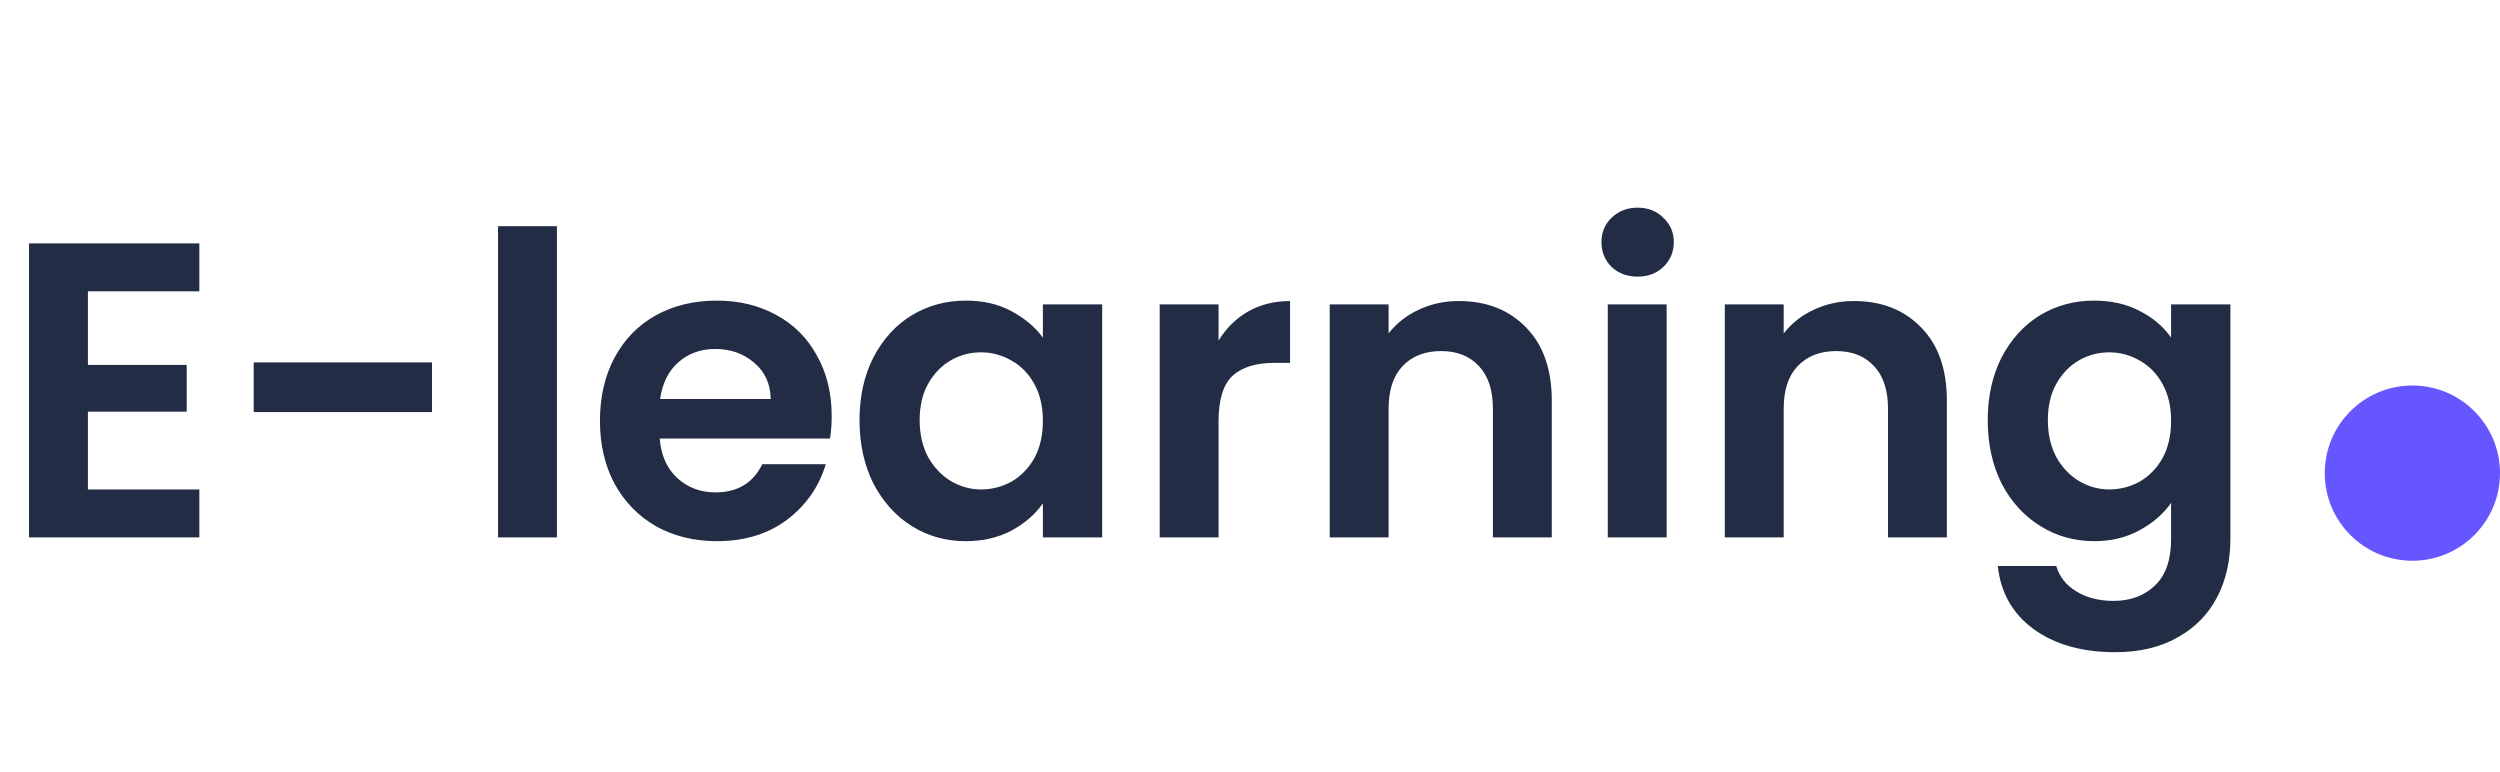
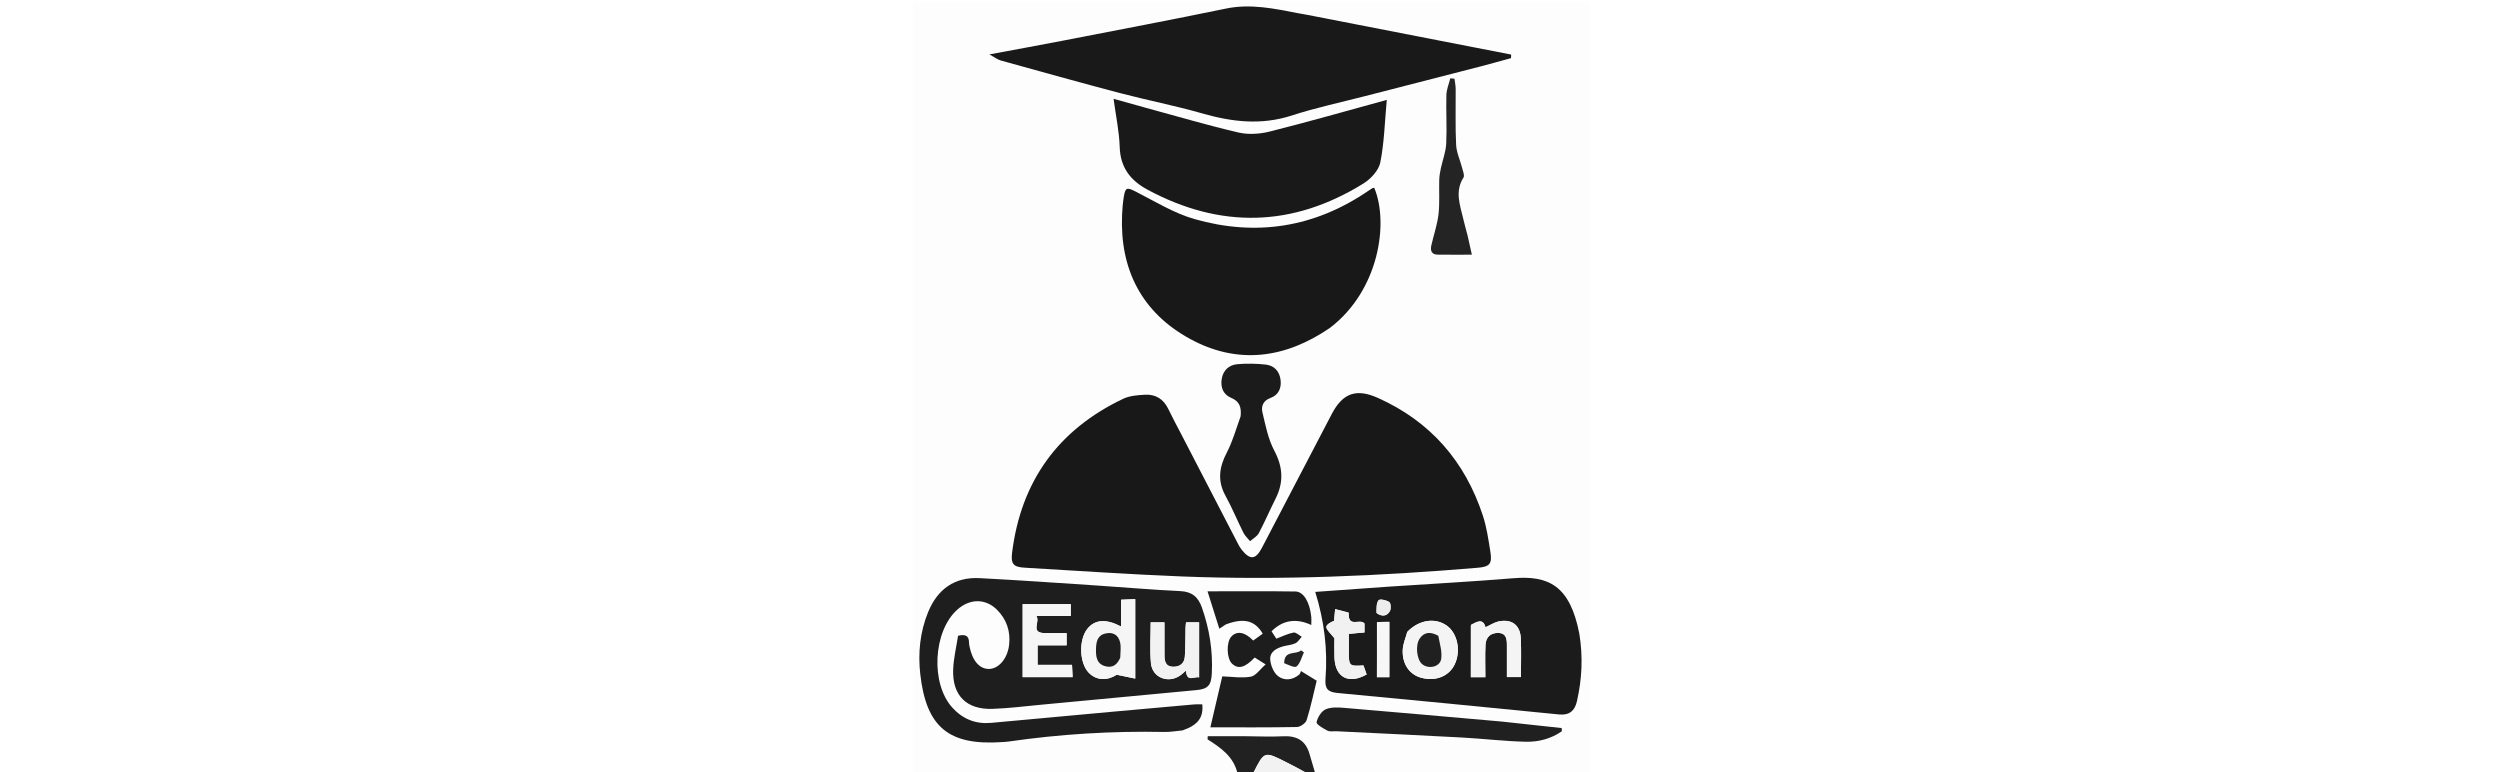
- <svg xmlns="http://www.w3.org/2000/svg" width="214" height="66" viewBox="0 0 214 66" fill="none">
-   <path d="M7.524 24.94V31.24H15.984V35.236H7.524V41.896H17.064V46H2.484V20.836H17.064V24.94H7.524ZM36.98 31.024V35.272H21.716V31.024H36.98ZM47.672 19.36V46H42.632V19.36H47.672ZM71.192 35.596C71.192 36.316 71.144 36.964 71.048 37.54H56.468C56.588 38.98 57.092 40.108 57.98 40.924C58.868 41.74 59.96 42.148 61.256 42.148C63.128 42.148 64.46 41.344 65.252 39.736H70.688C70.112 41.656 69.008 43.24 67.376 44.488C65.744 45.712 63.74 46.324 61.364 46.324C59.444 46.324 57.716 45.904 56.18 45.064C54.668 44.2 53.48 42.988 52.616 41.428C51.776 39.868 51.356 38.068 51.356 36.028C51.356 33.964 51.776 32.152 52.616 30.592C53.456 29.032 54.632 27.832 56.144 26.992C57.656 26.152 59.396 25.732 61.364 25.732C63.26 25.732 64.952 26.14 66.44 26.956C67.952 27.772 69.116 28.936 69.932 30.448C70.772 31.936 71.192 33.652 71.192 35.596ZM65.972 34.156C65.948 32.86 65.48 31.828 64.568 31.06C63.656 30.268 62.54 29.872 61.22 29.872C59.972 29.872 58.916 30.256 58.052 31.024C57.212 31.768 56.696 32.812 56.504 34.156H65.972ZM73.575 35.956C73.575 33.94 73.971 32.152 74.763 30.592C75.579 29.032 76.671 27.832 78.039 26.992C79.431 26.152 80.979 25.732 82.683 25.732C84.171 25.732 85.467 26.032 86.571 26.632C87.699 27.232 88.599 27.988 89.271 28.9V26.056H94.347V46H89.271V43.084C88.623 44.02 87.723 44.8 86.571 45.424C85.443 46.024 84.135 46.324 82.647 46.324C80.967 46.324 79.431 45.892 78.039 45.028C76.671 44.164 75.579 42.952 74.763 41.392C73.971 39.808 73.575 37.996 73.575 35.956ZM89.271 36.028C89.271 34.804 89.031 33.76 88.551 32.896C88.071 32.008 87.423 31.336 86.607 30.88C85.791 30.4 84.915 30.16 83.979 30.16C83.043 30.16 82.179 30.388 81.387 30.844C80.595 31.3 79.947 31.972 79.443 32.86C78.963 33.724 78.723 34.756 78.723 35.956C78.723 37.156 78.963 38.212 79.443 39.124C79.947 40.012 80.595 40.696 81.387 41.176C82.203 41.656 83.067 41.896 83.979 41.896C84.915 41.896 85.791 41.668 86.607 41.212C87.423 40.732 88.071 40.06 88.551 39.196C89.031 38.308 89.271 37.252 89.271 36.028ZM104.309 29.152C104.957 28.096 105.797 27.268 106.829 26.668C107.885 26.068 109.085 25.768 110.429 25.768V31.06H109.097C107.513 31.06 106.313 31.432 105.497 32.176C104.705 32.92 104.309 34.216 104.309 36.064V46H99.269V26.056H104.309V29.152ZM124.876 25.768C127.252 25.768 129.172 26.524 130.636 28.036C132.1 29.524 132.832 31.612 132.832 34.3V46H127.792V34.984C127.792 33.4 127.396 32.188 126.604 31.348C125.812 30.484 124.732 30.052 123.364 30.052C121.972 30.052 120.868 30.484 120.052 31.348C119.26 32.188 118.864 33.4 118.864 34.984V46H113.824V26.056H118.864V28.54C119.536 27.676 120.388 27.004 121.42 26.524C122.476 26.02 123.628 25.768 124.876 25.768ZM140.181 23.68C139.293 23.68 138.549 23.404 137.949 22.852C137.373 22.276 137.085 21.568 137.085 20.728C137.085 19.888 137.373 19.192 137.949 18.64C138.549 18.064 139.293 17.776 140.181 17.776C141.069 17.776 141.801 18.064 142.377 18.64C142.977 19.192 143.277 19.888 143.277 20.728C143.277 21.568 142.977 22.276 142.377 22.852C141.801 23.404 141.069 23.68 140.181 23.68ZM142.665 26.056V46H137.625V26.056H142.665ZM158.696 25.768C161.072 25.768 162.992 26.524 164.456 28.036C165.92 29.524 166.652 31.612 166.652 34.3V46H161.612V34.984C161.612 33.4 161.216 32.188 160.424 31.348C159.632 30.484 158.552 30.052 157.184 30.052C155.792 30.052 154.688 30.484 153.872 31.348C153.08 32.188 152.684 33.4 152.684 34.984V46H147.644V26.056H152.684V28.54C153.356 27.676 154.208 27.004 155.24 26.524C156.296 26.02 157.448 25.768 158.696 25.768ZM179.257 25.732C180.745 25.732 182.053 26.032 183.181 26.632C184.309 27.208 185.197 27.964 185.845 28.9V26.056H190.921V46.144C190.921 47.992 190.549 49.636 189.805 51.076C189.061 52.54 187.945 53.692 186.457 54.532C184.969 55.396 183.169 55.828 181.057 55.828C178.225 55.828 175.897 55.168 174.073 53.848C172.273 52.528 171.253 50.728 171.013 48.448H176.017C176.281 49.36 176.845 50.08 177.709 50.608C178.597 51.16 179.665 51.436 180.913 51.436C182.377 51.436 183.565 50.992 184.477 50.104C185.389 49.24 185.845 47.92 185.845 46.144V43.048C185.197 43.984 184.297 44.764 183.145 45.388C182.017 46.012 180.721 46.324 179.257 46.324C177.577 46.324 176.041 45.892 174.649 45.028C173.257 44.164 172.153 42.952 171.337 41.392C170.545 39.808 170.149 37.996 170.149 35.956C170.149 33.94 170.545 32.152 171.337 30.592C172.153 29.032 173.245 27.832 174.613 26.992C176.005 26.152 177.553 25.732 179.257 25.732ZM185.845 36.028C185.845 34.804 185.605 33.76 185.125 32.896C184.645 32.008 183.997 31.336 183.181 30.88C182.365 30.4 181.489 30.16 180.553 30.16C179.617 30.16 178.753 30.388 177.961 30.844C177.169 31.3 176.521 31.972 176.017 32.86C175.537 33.724 175.297 34.756 175.297 35.956C175.297 37.156 175.537 38.212 176.017 39.124C176.521 40.012 177.169 40.696 177.961 41.176C178.777 41.656 179.641 41.896 180.553 41.896C181.489 41.896 182.365 41.668 183.181 41.212C183.997 40.732 184.645 40.06 185.125 39.196C185.605 38.308 185.845 37.252 185.845 36.028Z" fill="#222C44" />
-   <circle cx="206.5" cy="40.5" r="7.5" fill="#6556FF" />
+ <svg xmlns="http://www.w3.org/2000/svg" version="1.1" id="Layer_1" x="0px" y="0px" width="214" height="66" viewBox="0 0 327 372" enable-background="new 0 0 327 372" xml:space="preserve">
+   <path fill="#FDFDFD" opacity="1" stroke="none" d=" M157,373   C105.017,373 53.033,373 1.025,373   C1.025,249.057 1.025,125.113 1.025,1.085   C109.908,1.085 218.817,1.085 327.862,1.085   C327.862,125 327.862,249 327.862,373   C283.909,373 239.923,373 195.297,372.649   C193.841,369.443 193.029,366.586 192.211,363.732   C190.37,357.31 186.065,354.886 179.496,355.231   C173.373,355.552 167.216,355.219 161.075,355.2   C155.09,355.181 149.105,355.196 143.12,355.196   C143.084,355.698 143.048,356.2 143.012,356.702   C149.318,360.747 155.496,364.901 157,373  M130.209,209.308   C128.157,205.313 126.017,201.361 124.078,197.312   C121.806,192.569 117.994,190.185 112.912,190.439   C109.304,190.62 105.387,190.928 102.212,192.445   C70.935,207.38 53.03,232.149 48.725,266.581   C48.028,272.155 49.368,273.58 54.797,273.897   C80.066,275.371 105.325,277.123 130.614,278.122   C178.284,280.004 225.868,277.92 273.381,273.927   C279.143,273.442 280.407,272.063 279.482,266.243   C278.545,260.344 277.68,254.34 275.825,248.697   C267.218,222.519 250.515,203.333 225.246,191.993   C214.748,187.282 208.232,189.666 202.961,199.723   C191.686,221.237 180.505,242.801 169.242,264.321   C166.224,270.086 163.568,270.299 159.465,265.214   C158.742,264.318 158.182,263.273 157.648,262.243   C148.618,244.818 139.603,227.384 130.209,209.308  M190.422,7.04   C189.274,6.836 188.124,6.647 186.981,6.427   C175.381,4.189 163.913,1.652 151.882,4.14   C125.804,9.535 99.635,14.489 73.492,19.564   C62.108,21.774 50.696,23.837 37.78,26.25   C40.47,27.72 41.767,28.775 43.243,29.184   C62.414,34.497 81.574,39.855 100.813,44.915   C113.976,48.377 127.379,50.966 140.453,54.718   C154.853,58.851 168.928,60.501 183.602,55.742   C195.237,51.97 207.266,49.408 219.13,46.347   C237.659,41.567 256.202,36.835 274.73,32.049   C279.647,30.779 284.533,29.386 289.434,28.05   C289.457,27.475 289.48,26.899 289.503,26.324   C256.758,19.941 224.014,13.558 190.422,7.04  M202.425,157.964   C225.757,140.103 230.568,107.565 223.442,90.61   C223.123,90.677 222.761,90.67 222.493,90.826   C221.778,91.243 221.098,91.722 220.413,92.189   C194.61,109.781 166.438,114.191 136.675,105.683   C126.792,102.858 117.686,97.183 108.401,92.463   C104.158,90.306 103.366,90.296 102.6,95.039   C102.15,97.824 101.911,100.658 101.786,103.479   C100.608,130.066 111.372,150.831 134.515,163.484   C157.432,176.015 180.376,173.089 202.425,157.964  M131.383,352.28   C138.422,349.778 141.089,346.234 140.484,339.836   C139.238,339.836 137.937,339.738 136.655,339.851   C123.388,341.018 110.122,342.206 96.858,343.416   C77.459,345.184 58.061,346.968 38.665,348.758   C31.171,349.45 24.934,346.966 19.891,341.417   C9.344,329.815 10.577,304.704 22.206,294.204   C28.268,288.731 35.874,288.633 41.475,294.236   C46.091,298.853 48.016,304.636 47.281,311.11   C46.523,317.779 42.215,322.721 37.523,322.75   C33.01,322.778 29.562,318.805 28.19,311.976   C28.059,311.324 27.944,310.657 27.938,309.996   C27.902,306.439 25.892,305.976 22.643,306.74   C21.821,312.159 20.491,317.55 20.282,322.985   C19.8,335.501 26.667,342.41 39.169,342.009   C46.975,341.758 54.759,340.755 62.546,340.028   C87.577,337.689 112.607,335.336 137.634,332.954   C143.201,332.424 144.776,330.678 145.071,324.992   C145.639,314.045 143.929,303.475 140.292,293.119   C138.453,287.883 135.418,285.445 129.735,285.182   C116.433,284.566 103.157,283.384 89.866,282.508   C70.926,281.26 51.99,279.916 33.036,278.931   C20.942,278.303 12.717,284.302 8.208,295.309   C4.28,304.898 3.268,315.02 4.413,325.234   C7.286,350.886 18.184,359.816 43.943,358.031   C44.939,357.962 45.943,357.93 46.93,357.787   C71.872,354.177 96.938,352.636 122.137,353.149   C124.944,353.206 127.762,352.732 131.383,352.28  M322.305,305.302   C317.873,282.334 307.351,277.592 290.503,278.984   C270.25,280.657 249.948,281.723 229.67,283.094   C218.262,283.866 206.86,284.722 194.979,285.574   C199.326,299.587 201.028,313.4 199.927,327.432   C199.554,332.181 200.934,333.897 205.703,334.341   C241.361,337.662 276.999,341.194 312.639,344.706   C317.502,345.186 320.174,343.018 321.224,338.398   C323.65,327.724 324.244,316.987 322.305,305.302  M112.707,51.893   C107.977,50.563 103.246,49.233 97.674,47.667   C98.788,55.997 100.403,63.45 100.635,70.947   C100.942,80.838 105.857,87.114 114.052,91.518   C149.347,110.487 184.181,109.636 218.234,88.528   C221.773,86.334 225.598,82.216 226.363,78.404   C228.27,68.895 228.49,59.047 229.493,48.196   C209.884,53.556 191.508,58.826 172.976,63.477   C168.171,64.683 162.631,65.026 157.86,63.914   C142.965,60.441 128.276,56.082 112.707,51.893  M152.154,301.077   C160.585,297.993 165.855,299.32 169.65,305.727   C168.111,306.834 166.55,307.956 165.035,309.044   C161.028,304.851 157.17,304.243 154.487,307.139   C151.992,309.832 152.208,317.758 154.842,320.207   C157.858,323.012 161.086,322.158 165.757,317.238   C167.211,318.149 168.682,319.07 171.053,320.554   C168.267,322.97 166.301,326.058 163.869,326.484   C159.422,327.263 154.7,326.468 150.121,326.33   C148.373,333.809 146.422,342.162 144.376,350.916   C158.277,350.916 172.228,351.03 186.171,350.763   C187.806,350.731 190.372,348.896 190.846,347.379   C192.849,340.957 194.225,334.339 195.675,328.429   C192.744,326.627 190.862,325.471 188.072,323.755   C187.948,324.018 187.786,325.009 187.202,325.501   C184.03,328.175 180.037,328.525 177.068,326.241   C174.967,324.626 173.521,321.155 173.272,318.378   C172.927,314.534 176.186,312.736 179.626,311.817   C181.546,311.304 183.628,311.184 185.39,310.358   C186.631,309.776 187.457,308.305 188.468,307.231   C187.139,306.499 185.659,304.974 184.512,305.193   C181.714,305.726 179.071,307.068 176.2,308.145   C175.444,306.973 174.656,305.751 173.895,304.573   C179.308,299.157 185.768,298.14 193.071,301.545   C193.071,300.132 193.192,298.796 193.051,297.487   C192.299,290.524 189.394,285.444 185.422,285.381   C171.37,285.16 157.313,285.295 143.006,285.295   C145.016,291.661 146.84,297.441 148.703,303.347   C149.594,302.745 150.544,302.102 152.154,301.077  M158.937,201.224   C156.775,206.948 155.132,212.943 152.32,218.328   C148.64,225.373 147.688,231.938 151.657,239.159   C154.856,244.98 157.383,251.167 160.367,257.112   C161.112,258.596 162.467,259.774 163.542,261.093   C164.976,259.82 166.909,258.813 167.754,257.226   C170.643,251.799 173.047,246.117 175.825,240.628   C179.833,232.709 179.432,225.34 175.193,217.356   C172.242,211.797 171,205.254 169.52,199.025   C168.812,196.048 169.778,193.311 173.427,191.978   C177.338,190.549 178.791,187.172 178.225,183.096   C177.65,178.947 175.037,176.334 171.035,175.892   C166.595,175.401 162.046,175.34 157.591,175.688   C153.372,176.018 150.502,178.626 149.837,182.946   C149.222,186.948 150.605,190.381 154.467,191.981   C158.473,193.64 159.407,196.558 158.937,201.224  M284.445,348.097   C259.402,345.897 234.363,343.652 209.311,341.553   C206.214,341.293 202.72,341.046 200.026,342.213   C197.942,343.116 196.108,346.093 195.616,348.451   C195.41,349.436 198.831,351.476 200.868,352.518   C202.08,353.138 203.808,352.742 205.303,352.815   C225.421,353.807 245.543,354.727 265.655,355.825   C275.95,356.387 286.219,357.63 296.516,357.871   C302.711,358.016 308.807,356.441 313.979,352.778   C313.948,352.275 313.917,351.772 313.886,351.269   C304.376,350.229 294.867,349.19 284.445,348.097  M268.329,113.129   C267.664,110.556 266.947,107.995 266.345,105.407   C264.815,98.838 262.264,92.312 266.498,85.672   C267.135,84.673 266.252,82.598 265.864,81.074   C264.91,77.331 263.137,73.655 262.949,69.889   C262.501,60.93 262.808,51.934 262.737,42.953   C262.724,41.295 262.363,39.639 262.163,37.982   C261.486,37.913 260.809,37.843 260.132,37.774   C259.473,40.469 258.323,43.15 258.248,45.861   C258.03,53.673 258.547,61.511 258.167,69.31   C257.972,73.299 256.429,77.214 255.588,81.182   C255.198,83.024 254.848,84.907 254.795,86.78   C254.637,92.324 255.083,97.925 254.443,103.405   C253.851,108.478 252.105,113.411 250.981,118.431   C250.43,120.892 251.087,122.827 254.065,122.862   C259.336,122.923 264.609,122.879 270.55,122.879   C269.776,119.361 269.179,116.644 268.329,113.129  M180.058,320.359   C182.104,320.824 185.073,322.34 185.998,321.528   C187.781,319.963 188.409,317.081 189.516,314.746   C189.053,314.425 188.591,314.104 188.128,313.783   C185.611,316.073 180.074,313.458 180.058,320.359  z" />
+   <path fill="#212121" opacity="1" stroke="none" d=" M157.444,373   C155.496,364.901 149.318,360.747 143.012,356.702   C143.048,356.2 143.084,355.698 143.12,355.196   C149.105,355.196 155.09,355.181 161.075,355.2   C167.216,355.219 173.373,355.552 179.496,355.231   C186.065,354.886 190.37,357.31 192.211,363.732   C193.029,366.586 193.841,369.443 194.828,372.649   C193.611,373 192.222,373 190.374,372.646   C186.96,370.792 184.004,369.293 181.05,367.79   C170.366,362.356 170.366,362.355 165,373   C162.629,373 160.259,373 157.444,373  z" />
+   <path fill="#F2F2F2" opacity="1" stroke="none" d=" M165.469,373   C170.366,362.355 170.366,362.356 181.05,367.79   C184.004,369.293 186.96,370.792 189.957,372.646   C181.979,373 173.958,373 165.469,373  z" />
+   <path fill="#181818" opacity="1" stroke="none" d=" M130.397,209.631   C139.603,227.384 148.618,244.818 157.648,262.243   C158.182,263.273 158.742,264.318 159.465,265.214   C163.568,270.299 166.224,270.086 169.242,264.321   C180.505,242.801 191.686,221.237 202.961,199.723   C208.232,189.666 214.748,187.282 225.246,191.993   C250.515,203.333 267.218,222.519 275.825,248.697   C277.68,254.34 278.545,260.344 279.482,266.243   C280.407,272.063 279.143,273.442 273.381,273.927   C225.868,277.92 178.284,280.004 130.614,278.122   C105.325,277.123 80.066,275.371 54.797,273.897   C49.368,273.58 48.028,272.155 48.725,266.581   C53.03,232.149 70.935,207.38 102.212,192.445   C105.387,190.928 109.304,190.62 112.912,190.439   C117.994,190.185 121.806,192.569 124.078,197.312   C126.017,201.361 128.157,205.313 130.397,209.631  z" />
+   <path fill="#191919" opacity="1" stroke="none" d=" M190.845,7.107   C224.014,13.558 256.758,19.941 289.503,26.324   C289.48,26.899 289.457,27.475 289.434,28.05   C284.533,29.386 279.647,30.779 274.73,32.049   C256.202,36.835 237.659,41.567 219.13,46.347   C207.266,49.408 195.237,51.97 183.602,55.742   C168.928,60.501 154.853,58.851 140.453,54.718   C127.379,50.966 113.976,48.377 100.813,44.915   C81.574,39.855 62.414,34.497 43.243,29.184   C41.767,28.775 40.47,27.72 37.78,26.25   C50.696,23.837 62.108,21.774 73.492,19.564   C99.635,14.489 125.804,9.535 151.882,4.14   C163.913,1.652 175.381,4.189 186.981,6.427   C188.124,6.647 189.274,6.836 190.845,7.107  z" />
+   <path fill="#181818" opacity="1" stroke="none" d=" M202.125,158.156   C180.376,173.089 157.432,176.015 134.515,163.484   C111.372,150.831 100.608,130.066 101.786,103.479   C101.911,100.658 102.15,97.824 102.6,95.039   C103.366,90.296 104.158,90.306 108.401,92.463   C117.686,97.183 126.792,102.858 136.675,105.683   C166.438,114.191 194.61,109.781 220.413,92.189   C221.098,91.722 221.778,91.243 222.493,90.826   C222.761,90.67 223.123,90.677 223.443,90.615   C230.568,107.565 225.757,140.103 202.125,158.156  z" />
+   <path fill="#1E1E1E" opacity="1" stroke="none" d=" M130.979,352.393   C127.762,352.732 124.944,353.206 122.137,353.149   C96.938,352.636 71.872,354.177 46.93,357.787   C45.943,357.93 44.939,357.962 43.943,358.031   C18.184,359.816 7.286,350.886 4.413,325.234   C3.268,315.02 4.28,304.898 8.208,295.309   C12.717,284.302 20.942,278.303 33.036,278.931   C51.99,279.916 70.926,281.26 89.866,282.508   C103.157,283.384 116.433,284.566 129.735,285.182   C135.418,285.445 138.453,287.883 140.292,293.119   C143.929,303.475 145.639,314.045 145.071,324.992   C144.776,330.678 143.201,332.424 137.634,332.954   C112.607,335.336 87.577,337.689 62.546,340.028   C54.759,340.755 46.975,341.758 39.169,342.009   C26.667,342.41 19.8,335.501 20.282,322.985   C20.491,317.55 21.821,312.159 22.643,306.74   C25.892,305.976 27.902,306.439 27.938,309.996   C27.944,310.657 28.059,311.324 28.19,311.976   C29.562,318.805 33.01,322.778 37.523,322.75   C42.215,322.721 46.523,317.779 47.281,311.11   C48.016,304.636 46.091,298.853 41.475,294.236   C35.874,288.633 28.268,288.731 22.206,294.204   C10.577,304.704 9.344,329.815 19.891,341.417   C24.934,346.966 31.171,349.45 38.665,348.758   C58.061,346.968 77.459,345.184 96.858,343.416   C110.122,342.206 123.388,341.018 136.655,339.851   C137.937,339.738 139.238,339.836 140.484,339.836   C141.089,346.234 138.422,349.778 130.979,352.393  M108.135,305.502   C108.135,300.079 108.135,294.657 108.135,289.06   C105.444,289.177 103.522,289.262 101.278,289.36   C101.278,293.858 101.278,297.977 101.278,302.271   C93.949,298.413 88.515,298.902 84.938,303.528   C80.806,308.872 81.194,319.883 85.679,324.538   C89.47,328.472 94.698,328.442 99.201,325.538   C102.96,326.322 105.317,326.813 108.135,327.401   C108.135,319.782 108.135,313.141 108.135,305.502  M64.487,305.479   C57.152,305.413 62.421,300.24 60.444,297.161   C66.544,297.161 71.789,297.161 77.021,297.161   C77.021,294.941 77.021,293.229 77.021,291.471   C69.096,291.471 61.529,291.471 53.813,291.471   C53.813,303.379 53.813,314.966 53.813,326.698   C61.9,326.698 69.789,326.698 77.913,326.698   C77.816,324.656 77.733,322.935 77.63,320.779   C71.728,320.779 66.324,320.779 61.015,320.779   C61.015,317.507 61.015,314.702 61.015,311.352   C65.735,311.352 70.307,311.352 75.028,311.352   C75.028,309.198 75.028,307.593 75.028,305.479   C71.714,305.479 68.587,305.479 64.487,305.479  M122.225,308.471   C122.225,305.71 122.225,302.95 122.225,300.271   C119.611,300.271 117.682,300.271 115.58,300.271   C115.58,306.976 115.142,313.469 115.698,319.876   C116.312,326.959 124.059,329.981 129.914,325.825   C130.796,325.199 131.573,324.426 132.608,323.542   C133.013,329.522 136.708,326.136 138.953,326.833   C138.953,317.669 138.953,308.938 138.953,300.265   C136.677,300.265 134.754,300.265 132.634,300.265   C132.542,301.303 132.426,302.107 132.407,302.914   C132.298,307.572 132.398,312.244 132.053,316.883   C131.804,320.233 129.441,321.826 126.2,321.697   C122.928,321.568 122.266,319.152 122.237,316.431   C122.213,314.1 122.228,311.769 122.225,308.471  z" />
+   <path fill="#1B1B1B" opacity="1" stroke="none" d=" M322.387,305.728   C324.244,316.987 323.65,327.724 321.224,338.398   C320.174,343.018 317.502,345.186 312.639,344.706   C276.999,341.194 241.361,337.662 205.703,334.341   C200.934,333.897 199.554,332.181 199.927,327.432   C201.028,313.4 199.326,299.587 194.979,285.574   C206.86,284.722 218.262,283.866 229.67,283.094   C249.948,281.723 270.25,280.657 290.503,278.984   C307.351,277.592 317.873,282.334 322.387,305.728  M239.294,304.991   C238.559,307.849 237.321,310.685 237.19,313.571   C236.881,320.407 240.443,325.425 246.058,326.977   C252.962,328.887 259.44,326.339 262.22,320.623   C265.421,314.038 263.592,305.333 258.246,301.71   C252.675,297.936 245.061,299.039 239.294,304.991  M270.053,301.859   C270.053,310.125 270.053,318.392 270.053,326.741   C272.557,326.741 274.61,326.741 277.056,326.741   C277.056,321.352 276.868,316.219 277.119,311.108   C277.299,307.446 279.565,305.27 283.324,305.376   C287.275,305.487 287.448,308.492 287.447,311.462   C287.445,316.565 287.446,321.669 287.446,326.654   C290.123,326.654 292.183,326.654 294.209,326.654   C294.209,320.145 294.446,313.986 294.143,307.854   C293.835,301.628 289.816,298.578 283.663,299.793   C281.353,300.249 279.238,301.69 277.125,302.641   C275.957,298.144 272.927,299.93 270.053,301.859  M211.143,295.524   C209.044,295 206.945,294.476 204.573,293.885   C204.328,296.617 204.198,298.075 204.067,299.532   C202.267,300.188 200.22,301.505 200.341,302.577   C200.512,304.091 202.286,305.424 204.24,307.955   C204.24,310.018 204.137,313.663 204.259,317.301   C204.579,326.827 211.095,330.322 219.789,325.394   C219.273,323.959 218.739,322.473 218.229,321.055   C211.342,321.491 211.185,321.338 211.174,314.362   C211.169,311.563 211.173,308.764 211.173,305.817   C213.945,305.57 216.333,305.358 218.741,305.143   C218.741,303.291 218.741,301.855 218.741,300.829   C216.574,298.2 210.682,303.209 211.143,295.524  M224.736,300.154   C224.736,308.976 224.736,317.797 224.736,326.736   C226.558,326.736 228.601,326.736 230.732,326.736   C230.732,317.774 230.732,309.077 230.732,300.032   C228.891,300.032 227.275,300.032 224.736,300.154  M224.701,295.911   C227.166,297.593 229.573,297.398 231.003,294.817   C231.627,293.693 231.463,291.009 230.677,290.475   C229.297,289.538 226.162,288.876 225.561,289.598   C224.421,290.966 224.552,293.393 224.701,295.911  z" />
+   <path fill="#191919" opacity="1" stroke="none" d=" M113.107,51.98   C128.276,56.082 142.965,60.441 157.86,63.914   C162.631,65.026 168.171,64.683 172.976,63.477   C191.508,58.826 209.884,53.556 229.493,48.196   C228.49,59.047 228.27,68.895 226.363,78.404   C225.598,82.216 221.773,86.334 218.234,88.528   C184.181,109.636 149.347,110.487 114.052,91.518   C105.857,87.114 100.942,80.838 100.635,70.947   C100.403,63.45 98.788,55.997 97.674,47.667   C103.246,49.233 107.977,50.563 113.107,51.98  z" />
+   <path fill="#1D1D1D" opacity="1" stroke="none" d=" M151.824,301.268   C150.544,302.102 149.594,302.745 148.703,303.347   C146.84,297.441 145.016,291.661 143.006,285.295   C157.313,285.295 171.37,285.16 185.422,285.381   C189.394,285.444 192.299,290.524 193.051,297.487   C193.192,298.796 193.071,300.132 193.071,301.545   C185.768,298.14 179.308,299.157 173.895,304.573   C174.656,305.751 175.444,306.973 176.2,308.145   C179.071,307.068 181.714,305.726 184.512,305.193   C185.659,304.974 187.139,306.499 188.468,307.231   C187.457,308.305 186.631,309.776 185.39,310.358   C183.628,311.184 181.546,311.304 179.626,311.817   C176.186,312.736 172.927,314.534 173.272,318.378   C173.521,321.155 174.967,324.626 177.068,326.241   C180.037,328.525 184.03,328.175 187.202,325.501   C187.786,325.009 187.948,324.018 188.072,323.755   C190.862,325.471 192.744,326.627 195.675,328.429   C194.225,334.339 192.849,340.957 190.846,347.379   C190.372,348.896 187.806,350.731 186.171,350.763   C172.228,351.03 158.277,350.916 144.376,350.916   C146.422,342.162 148.373,333.809 150.121,326.33   C154.7,326.468 159.422,327.263 163.869,326.484   C166.301,326.058 168.267,322.97 171.053,320.554   C168.682,319.07 167.211,318.149 165.757,317.238   C161.086,322.158 157.858,323.012 154.842,320.207   C152.208,317.758 151.992,309.832 154.487,307.139   C157.17,304.243 161.028,304.851 165.035,309.044   C166.55,307.956 168.111,306.834 169.65,305.727   C165.855,299.32 160.585,297.993 151.824,301.268  z" />
+   <path fill="#1B1B1B" opacity="1" stroke="none" d=" M158.986,200.805   C159.407,196.558 158.473,193.64 154.467,191.981   C150.605,190.381 149.222,186.948 149.837,182.946   C150.502,178.626 153.372,176.018 157.591,175.688   C162.046,175.34 166.595,175.401 171.035,175.892   C175.037,176.334 177.65,178.947 178.225,183.096   C178.791,187.172 177.338,190.549 173.427,191.978   C169.778,193.311 168.812,196.048 169.52,199.025   C171,205.254 172.242,211.797 175.193,217.356   C179.432,225.34 179.833,232.709 175.825,240.628   C173.047,246.117 170.643,251.799 167.754,257.226   C166.909,258.813 164.976,259.82 163.542,261.093   C162.467,259.774 161.112,258.596 160.367,257.112   C157.383,251.167 154.856,244.98 151.657,239.159   C147.688,231.938 148.64,225.373 152.32,218.328   C155.132,212.943 156.775,206.948 158.986,200.805  z" />
+   <path fill="#202020" opacity="1" stroke="none" d=" M284.902,348.124   C294.867,349.19 304.376,350.229 313.886,351.269   C313.917,351.772 313.948,352.275 313.979,352.778   C308.807,356.441 302.711,358.016 296.516,357.871   C286.219,357.63 275.95,356.387 265.655,355.825   C245.543,354.727 225.421,353.807 205.303,352.815   C203.808,352.742 202.08,353.138 200.868,352.518   C198.831,351.476 195.41,349.436 195.616,348.451   C196.108,346.093 197.942,343.116 200.026,342.213   C202.72,341.046 206.214,341.293 209.311,341.553   C234.363,343.652 259.402,345.897 284.902,348.124  z" />
+   <path fill="#242424" opacity="1" stroke="none" d=" M268.455,113.528   C269.179,116.644 269.776,119.361 270.55,122.879   C264.609,122.879 259.336,122.923 254.065,122.862   C251.087,122.827 250.43,120.892 250.981,118.431   C252.105,113.411 253.851,108.478 254.443,103.405   C255.083,97.925 254.637,92.324 254.795,86.78   C254.848,84.907 255.198,83.024 255.588,81.182   C256.429,77.214 257.972,73.299 258.167,69.31   C258.547,61.511 258.03,53.673 258.248,45.861   C258.323,43.15 259.473,40.469 260.132,37.774   C260.809,37.843 261.486,37.913 262.163,37.982   C262.363,39.639 262.724,41.295 262.737,42.953   C262.808,51.934 262.501,60.93 262.949,69.889   C263.137,73.655 264.91,77.331 265.864,81.074   C266.252,82.598 267.135,84.673 266.498,85.672   C262.264,92.312 264.815,98.838 266.345,105.407   C266.947,107.995 267.664,110.556 268.455,113.528  z" />
+   <path fill="#242424" opacity="1" stroke="none" d=" M179.975,319.949   C180.074,313.458 185.611,316.073 188.128,313.783   C188.591,314.104 189.053,314.425 189.516,314.746   C188.409,317.081 187.781,319.963 185.998,321.528   C185.073,322.34 182.104,320.824 179.975,319.949  z" />
+   <path fill="#F5F5F5" opacity="1" stroke="none" d=" M108.135,306.002   C108.135,313.141 108.135,319.782 108.135,327.401   C105.317,326.813 102.96,326.322 99.201,325.538   C94.698,328.442 89.47,328.472 85.679,324.538   C81.194,319.883 80.806,308.872 84.938,303.528   C88.515,298.902 93.949,298.413 101.278,302.271   C101.278,297.977 101.278,293.858 101.278,289.36   C103.522,289.262 105.444,289.177 108.135,289.06   C108.135,294.657 108.135,300.079 108.135,306.002  M100.993,316.864   C100.97,314.552 101.342,312.149 100.834,309.948   C100.002,306.345 97.413,304.787 93.705,305.654   C89.775,306.574 89.279,309.847 89.201,313.04   C89.116,316.564 89.322,320.255 93.682,321.437   C97.121,322.37 99.433,320.815 100.993,316.864  z" />
+   <path fill="#F6F6F6" opacity="1" stroke="none" d=" M64.973,305.479   C68.587,305.479 71.714,305.479 75.028,305.479   C75.028,307.593 75.028,309.198 75.028,311.352   C70.307,311.352 65.735,311.352 61.015,311.352   C61.015,314.702 61.015,317.507 61.015,320.779   C66.324,320.779 71.728,320.779 77.63,320.779   C77.733,322.935 77.816,324.656 77.913,326.698   C69.789,326.698 61.9,326.698 53.813,326.698   C53.813,314.966 53.813,303.379 53.813,291.471   C61.529,291.471 69.096,291.471 77.021,291.471   C77.021,293.229 77.021,294.941 77.021,297.161   C71.789,297.161 66.544,297.161 60.444,297.161   C62.421,300.24 57.152,305.413 64.973,305.479  z" />
+   <path fill="#F2F2F2" opacity="1" stroke="none" d=" M122.225,308.954   C122.228,311.769 122.213,314.1 122.237,316.431   C122.266,319.152 122.928,321.568 126.2,321.697   C129.441,321.826 131.804,320.233 132.053,316.883   C132.398,312.244 132.298,307.572 132.407,302.914   C132.426,302.107 132.542,301.303 132.634,300.265   C134.754,300.265 136.677,300.265 138.953,300.265   C138.953,308.938 138.953,317.669 138.953,326.833   C136.708,326.136 133.013,329.522 132.608,323.542   C131.573,324.426 130.796,325.199 129.914,325.825   C124.059,329.981 116.312,326.959 115.698,319.876   C115.142,313.469 115.58,306.976 115.58,300.271   C117.682,300.271 119.611,300.271 122.225,300.271   C122.225,302.95 122.225,305.71 122.225,308.954  z" />
+   <path fill="#F4F4F4" opacity="1" stroke="none" d=" M239.527,304.69   C245.061,299.039 252.675,297.936 258.246,301.71   C263.592,305.333 265.421,314.038 262.22,320.623   C259.44,326.339 252.962,328.887 246.058,326.977   C240.443,325.425 236.881,320.407 237.19,313.571   C237.321,310.685 238.559,307.849 239.527,304.69  M254.056,306.492   C250.696,304.718 247.568,304.772 245.318,308.161   C243.186,311.372 243.966,318.165 246.459,320.348   C249.513,323.022 255.157,321.866 255.751,317.913   C256.277,314.41 255.072,310.647 254.056,306.492  z" />
+   <path fill="#F4F4F4" opacity="1" stroke="none" d=" M270.085,301.399   C272.927,299.93 275.957,298.144 277.125,302.641   C279.238,301.69 281.353,300.249 283.663,299.793   C289.816,298.578 293.835,301.628 294.143,307.854   C294.446,313.986 294.209,320.145 294.209,326.654   C292.183,326.654 290.123,326.654 287.446,326.654   C287.446,321.669 287.445,316.565 287.447,311.462   C287.448,308.492 287.275,305.487 283.324,305.376   C279.565,305.27 277.299,307.446 277.119,311.108   C276.868,316.219 277.056,321.352 277.056,326.741   C274.61,326.741 272.557,326.741 270.053,326.741   C270.053,318.392 270.053,310.125 270.085,301.399  z" />
+   <path fill="#F1F1F1" opacity="1" stroke="none" d=" M211.156,295.974   C210.682,303.209 216.574,298.2 218.741,300.829   C218.741,301.855 218.741,303.291 218.741,305.143   C216.333,305.358 213.945,305.57 211.173,305.817   C211.173,308.764 211.169,311.563 211.174,314.362   C211.185,321.338 211.342,321.491 218.229,321.055   C218.739,322.473 219.273,323.959 219.789,325.394   C211.095,330.322 204.579,326.827 204.259,317.301   C204.137,313.663 204.24,310.018 204.24,307.955   C202.286,305.424 200.512,304.091 200.341,302.577   C200.22,301.505 202.267,300.188 204.067,299.532   C204.198,298.075 204.328,296.617 204.573,293.885   C206.945,294.476 209.044,295 211.156,295.974  z" />
+   <path fill="#F7F7F7" opacity="1" stroke="none" d=" M225.198,300.093   C227.275,300.032 228.891,300.032 230.732,300.032   C230.732,309.077 230.732,317.774 230.732,326.736   C228.601,326.736 226.558,326.736 224.736,326.736   C224.736,317.797 224.736,308.976 225.198,300.093  z" />
+   <path fill="#EDEDED" opacity="1" stroke="none" d=" M224.428,295.646   C224.552,293.393 224.421,290.966 225.561,289.598   C226.162,288.876 229.297,289.538 230.677,290.475   C231.463,291.009 231.627,293.693 231.003,294.817   C229.573,297.398 227.166,297.593 224.428,295.646  z" />
+   <path fill="#1E1E1E" opacity="1" stroke="none" d=" M100.907,317.27   C99.433,320.815 97.121,322.37 93.682,321.437   C89.322,320.255 89.116,316.564 89.201,313.04   C89.279,309.847 89.775,306.574 93.705,305.654   C97.413,304.787 100.002,306.345 100.834,309.948   C101.342,312.149 100.97,314.552 100.907,317.27  z" />
+   <path fill="#202020" opacity="1" stroke="none" d=" M254.344,306.746   C255.072,310.647 256.277,314.41 255.751,317.913   C255.157,321.866 249.513,323.022 246.459,320.348   C243.966,318.165 243.186,311.372 245.318,308.161   C247.568,304.772 250.696,304.718 254.344,306.746  z" />
</svg>
